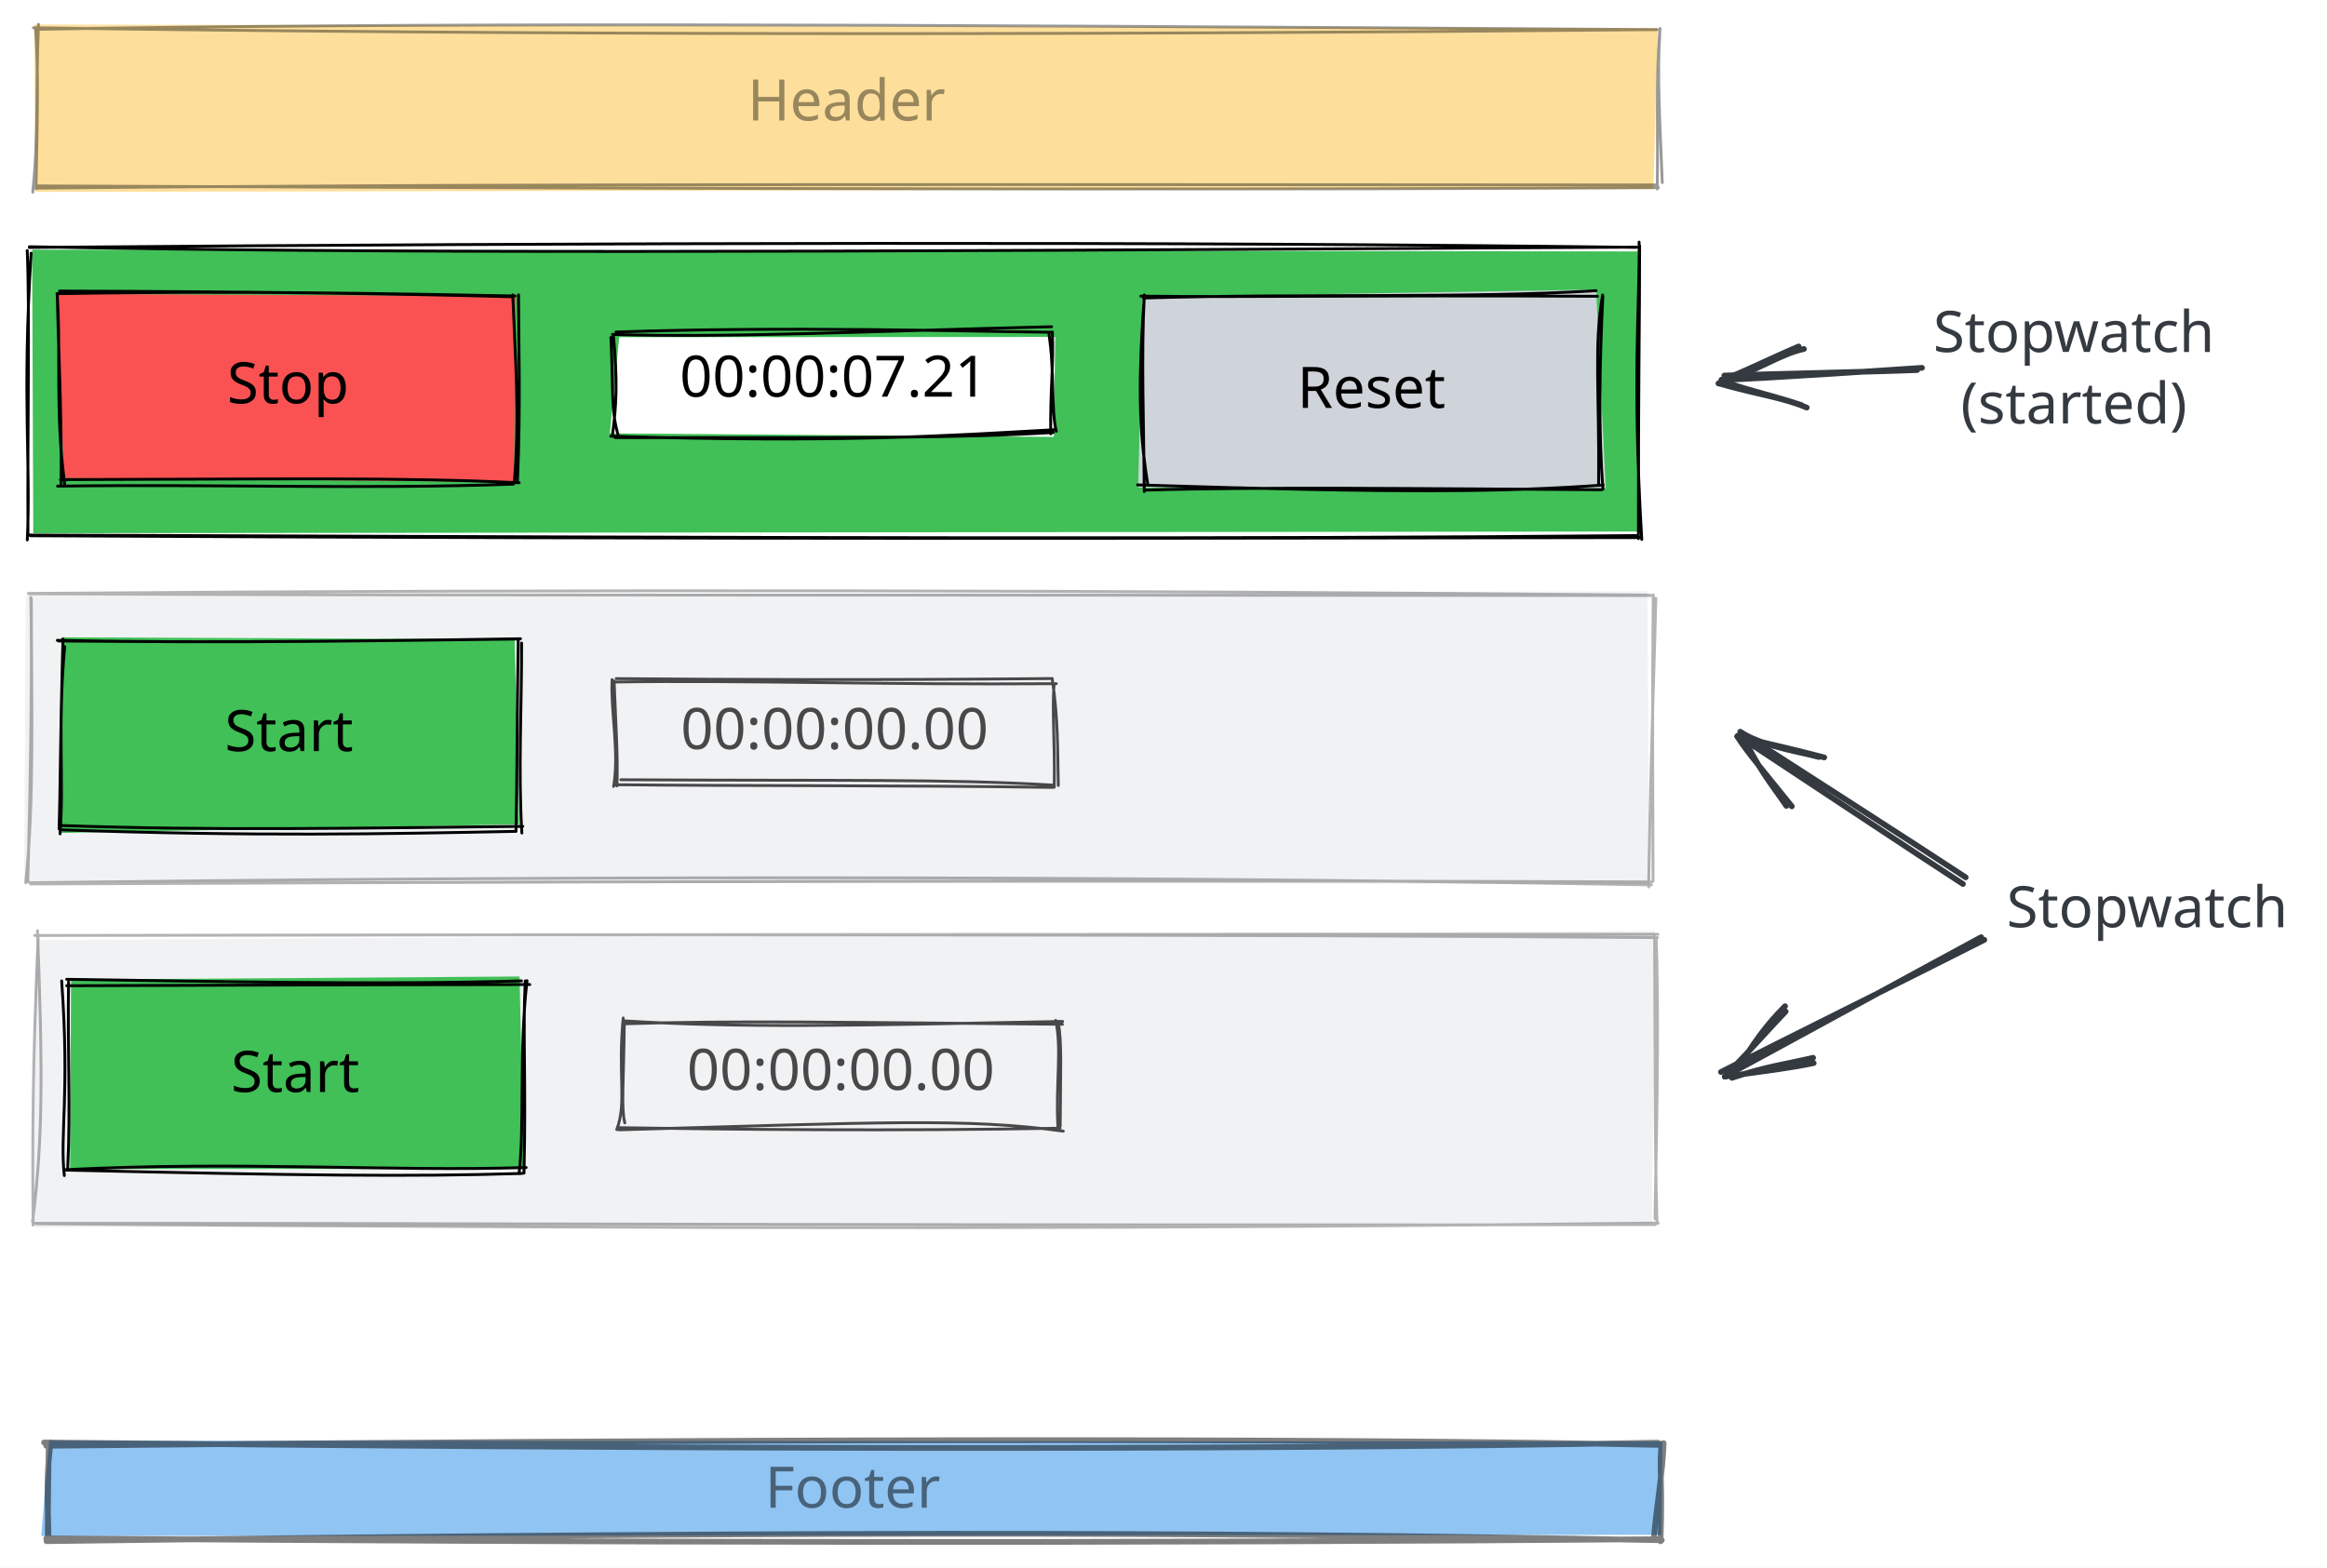
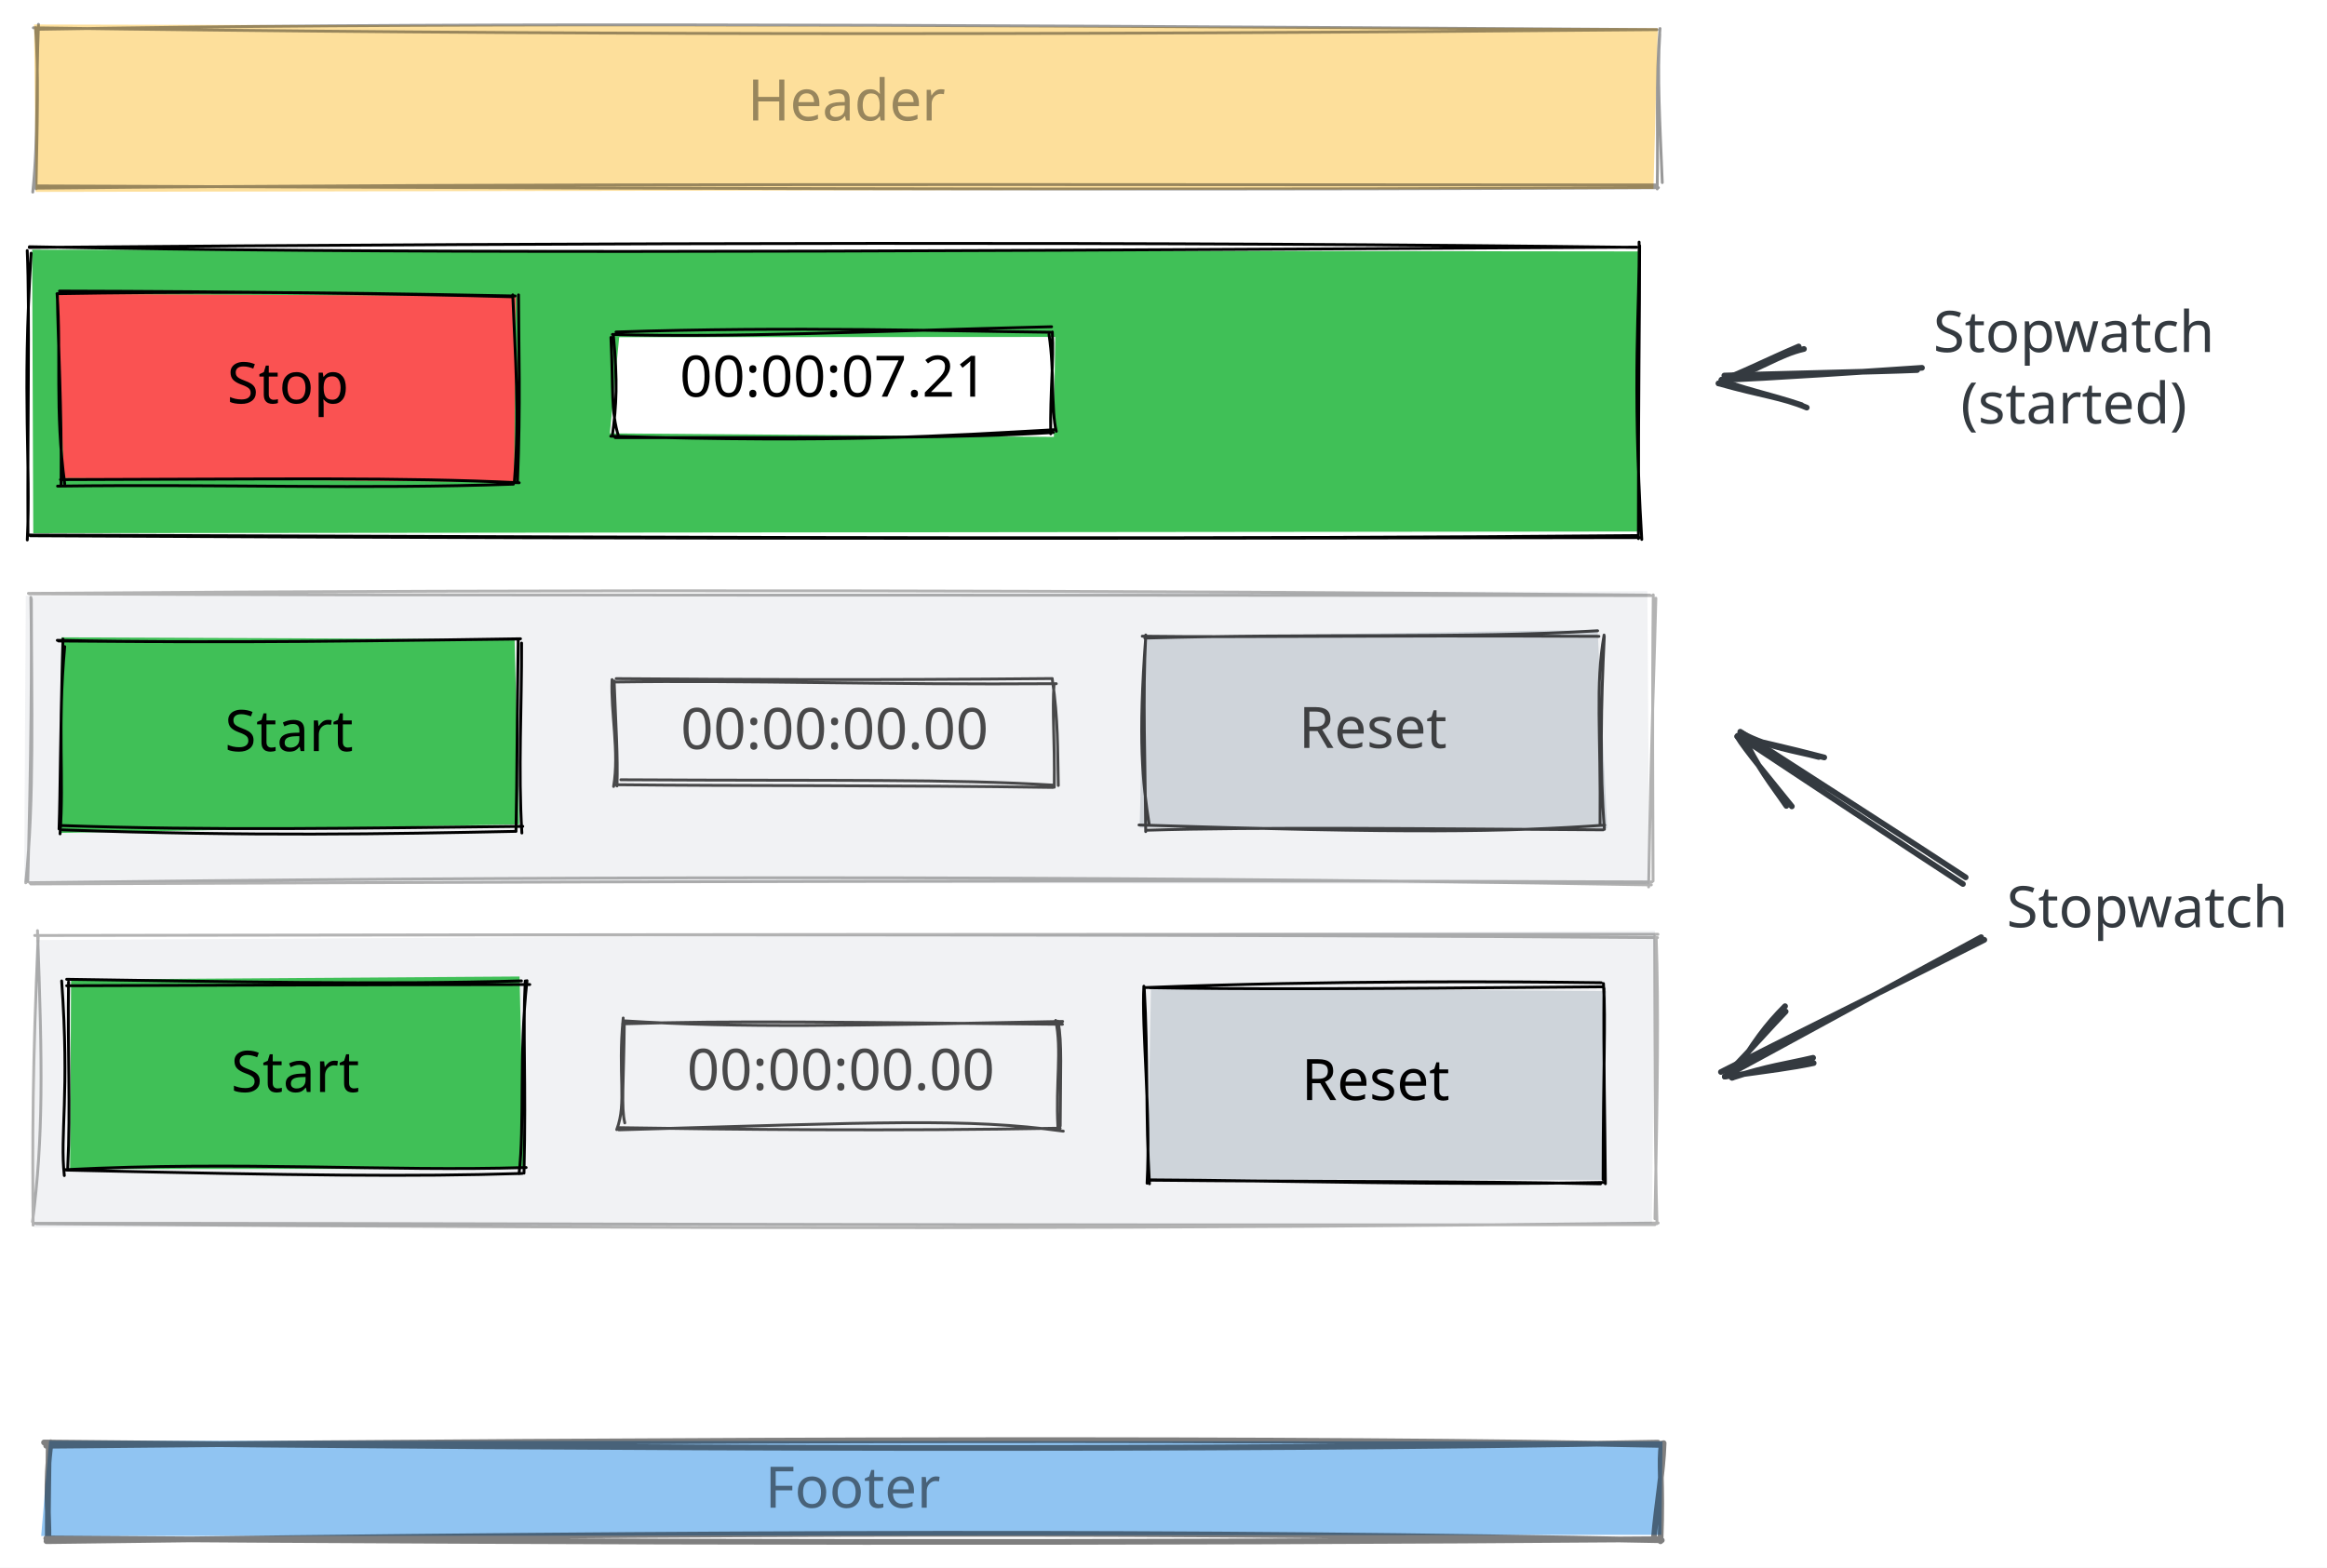
<svg xmlns="http://www.w3.org/2000/svg" version="1.1" viewBox="0 0 813.421 548.152" width="813.421" height="548.152">
  
-   eyJ2ZXJzaW9uIjoiMSIsImVuY29kaW5nIjoiYnN0cmluZyIsImNvbXByZXNzZWQiOnRydWUsImVuY29kZWQiOiJ4nN1cXGlv4kpcdTAwMTb93r9cIsr7MiN1/GpfWlx1MDAxYY2aJGTfyNbJzFPkYFx1MDAwM1x1MDAwZXiJMYGk1f99yobGXHUwMDA2bDBr/Fx1MDAwNrXSicu4blWde89dqvzzy9bWdvDumdvftrbNXlVvWYavd7e/htffTL9tuY5qQtHfbbfjV6M7XHUwMDFiQeC1v/35p637TTPwWnrV1N6sdkdvtYOOYbla1bX/tFx1MDAwMtNu/zv8ea7b5r881zZcdTAwMDJfizvZMVxyK3D9fl9my7RNJ2irp/9H/b219TP6mZDON6uB7tRbZvSFqClcdTAwMTZcdTAwMTBcdTAwMDM2fvXcdVwiYVx1MDAwNZeCQobI8Fx1MDAwNqu9p7pcdTAwMGJMQ7XWlMhm3Fx1MDAxMl7aftZZ5UflsV67aV5eet27mzbp8bjXmtVqXVx1MDAwN++tSKq2q1x1MDAwNlx1MDAxM7e1XHUwMDAz322a95ZcdTAwMTE0VCtcdTAwMWO7nvUt3+3UXHUwMDFijtluj3zH9fSqXHUwMDE1vIfXXHUwMDAwXHUwMDE4Xu1Pwbet+EovXFwgTjTIXHUwMDAwpFxm0WFD+FUkuUZcYsUwcb0vzK7bUpOvhPlcdTAwMDNEn1icZ73arCuZXHUwMDFjI76HgCqgiUnoXHUwMDBlhqg61LBcdTAwMWProGFa9UbQXHUwMDE3XFzjUPBE32Y07Vx1MDAxMCHOXHRCXHUwMDE4XHJbwlx1MDAxZb0jI0LAX+NcdTAwMTPX0H1vMEHb7fCPhLShoPvj8ElCKLG0R+2Kt1v9OD65uyq/PVxcXe7Dy4Pj4bNG8Kb7vtvdXHUwMDFltvxcdTAwMWH8XHUwMDE2i9bxXGa9XHUwMDBmXCLIXHUwMDE4kFhIQlxijnHYspymanQ6rVZ8za02Y9xFV399XVx1MDAwMO9cdTAwMDTBLLxLKlx1MDAwNKGU5Me79Yw9eWjZvbNTUzr6xav3+qNcXHC8XHUwMDBiolx0gvko2DHEXHUwMDFhxlQmry9cdTAwMDL2mk5cdTAwMTFFk2BXXHUwMDFhNolxxibAzVx1MDAwNVx1MDAxM1BBgWxcbty/MVx1MDAxM5i9YFx1MDAxNM39XHUwMDE1LstcdTAwMWW+t3uPpzY82rtznuzD48bOXFzYZlx1MDAxNCBcdTAwMDRWhe1cdTAwMTE585lxqERgXHUwMDFjcSRy4zp91Om4bujVRsc3i4BsmYZsrPC+PLJcdTAwMDNfd9qe7is0paCbpqBcdTAwMWLhSdNNoFQmX6xcdTAwMDHdq1x1MDAwNGC8zq5cdTAwMTNcXFtcdTAwMWbhVCdcdTAwMWVcdTAwMTBeLeu21XpcdTAwMWZZqlximUrS68BNXG6qt03VY4RDPnLv95ZVXHUwMDBmkbtdVWMw/Vx1MDAxMVBcdTAwMDeWcnWGN9iWYSSNeVVcdKCrZ/pHeYyw61t1y9FbN0n5XHUwMDE251x1MDAwZlx1MDAwNnCmolx1MDAwMYilXHUwMDA0PGHrZimac7rb2zlHonVcdTAwMDQrlbudd3BT8d+LTSCMYY1iOukwhVx1MDAxY1wi0ajPslx1MDAwMIVUTYNcdTAwMTh6XlxuXHUwMDExXHUwMDEzSlx1MDAwNjlSolx0sjFcbumvZKeHz/ZcdTAwMGXE61X3wSg1a1f2+Y/dSrp/XHUwMDE0aUpMIV/TXHUwMDFmO4uZ0jssXHUwMDFlMyXN3bjDXHUwMDA1XHUwMDAw44DP4XBNn+WCXHUwMDEyXHUwMDEzY1wiQ2Mw08jSXHUwMDFhs1x1MDAxMmriXHUwMDAwXHUwMDAxpWFcdCf8/5CaKmbbXGY2yk0z7Ps4N/VcdTAwMDVcXJycYMJcdTAwMWWO6Vx1MDAxYeFcdTAwMTAgKVh+XTt9cXvk2bVvKzdcdTAwMGZnJy+Hxi1cdKrF5ibCpVx1MDAwNqhcdTAwMTj19lwiTUNcXFx1MDAwM4pcdTAwMWGWZqda9EnTM6zB8XTBUOEw1eSoazrQO65cdTAwMDJOXHUwMDA0MF2D2i3GKu9nvXvy9HFcdTAwMWJ4p27JZ72G88H2XHUwMDBiyCoyk1Qg41x1MDAxOFxuzFn+cCd90Fx1MDAwNWdcdTAwMTXFq1x1MDAxOVjHSKNcdTAwMDBLwJbLXFxN51x1MDAxNYInYZ7CK1RcdTAwMDJcdTAwMTXwsHV4Y8XhXHUwMDE1XHUwMDAwvoX/uIbgRtllhoVcdTAwMWVnl6SYi3NcZpaZXHQ0KFx1MDAxMEKcQs5yq96D17s+O9vbvz+5KZUhaHQuXHUwMDFi/ulnklxmzpMwpkByNuHOXHUwMDExKDTGKVx1MDAxN8umjLNCIMqYxjnHI0wykjJcdTAwMTZjXuYwKFJeJsFEbFRcdTAwMGJcdTAwMDVU8TCaQ1x1MDAwYlx1MDAxN1x1MDAwNyWl2VE5J5IjXHRIfj6Qp0J3XHUwMDBlzys+KV92XHUwMDFhdsO8uT0qelx1MDAxOUNQXHJcbkpcdFx1MDAxM2N0oJZdk6vI7WZcdTAwMTUy8uZ2w1x1MDAxY7+gPDGUjVx1MDAwNObfd2tvXHUwMDE1u9HYYcZHvWODk6eHXHUwMDEzPur6rDYwT++weC6UslwiWTrDlPdcdTAwMDBcdTAwMDCcw4WaPstcdTAwMDV1oZRVyFJcdTAwMWGqXCLzXHUwMDE1KM1qYnMsXHUwMDAwXHUwMDEwfFx1MDAxZFx1MDAxNb/i+FDXge5vNjafYeUn88ahgEv4TSiborCQiOE58sZu6ezVvEL8xLY7lXKt93Z6hbufq248T3BOwHhgXHUwMDEyaVx1MDAxYpHKJ1x1MDAwNWtWtoVcdTAwMDJ0SsLoRW662v4ku9dcdTAwMTcn/t3BWcOqXHUwMDE4h0dcdTAwMDI/XjTWSVrpXHUwMDFkXHUwMDE2j7RcdTAwMTCVmVrEOMCcUJA/xTV9mlx1MDAwYqpGKu7PUCNKNTVcdTAwMDVLRlx1MDAxZqtcYvslQUJSXG4/IZtcZudA4HKMNVxip4E2OqFr561cdTAwMTm2PyPqj8RcXJy9XHUwMDEwy3RcdTAwMTZcdTAwMDXDXGIgXHUwMDAy8juLL1xi6aVcdTAwMGZ0UcJ7XHUwMDFl8Wvw5qF6d/iZ8Vx1MDAxNZlcdTAwMWT0M40ySFx1MDAxMZ7YYKCMnrZ0xF/Tn1x1MDAwMaBpXHUwMDExP9eg0qVcdTAwMTFdXHUwMDFmKp7Sd4RcdTAwMDVcbnuP+oDjeohcdTAwMDBRXHUwMDA2XHUwMDEx081cdTAwMTVDZ/GMrt+wg5vHozNwdm/vXHUwMDA213Xv6Px6vr1iQkpcdTAwMThbnDXxXGZcdTAwMDTZXHRmgZQjMceuyPQxp8O96rvt9k5DXHUwMDBmqo3PXHUwMDA3vYCZoFx1MDAwZlx1MDAxZCZcZlx1MDAxOVlrkplSPlx0+pRcdTAwMDCJSVx1MDAwNKhSks0mmedcdTAwMDbicnRzaOpGkjY2wDQz7PQ401xmJFxcnGQozCRcdTAwMTmIII9yrrm1zrHfzq6b8OlcdTAwMTXJ7qNOwFx1MDAxYjx/WSizjFakb3S2vlx1MDAwMVxyXHUwMDExOFx1MDAxZVx0RV4hVPrGyFiIslx1MDAwMNEgJJ5NlkY0ZFLVcMpcdTAwMTY2jEhIR4UhlPtcdTAwMDDpXHUwMDBme087Puo1rEP2WD/AT/Z8hFwiXHUwMDE1u8fjWVfgwjNL85BhKIFAIH/8nz7qT6eUXHUwMDFjXHUwMDEwp5lcdTAwMTBXftQqID6DUVJgnlx1MDAxMr+E+2FcYkBcdTAwMWImlHmBuFx1MDAxY6GUXTfYMKHMsMnjhDKQcFx1MDAxOUKZknNTIERzKd1cdTAwMDV9qlx1MDAxZdbaxo9cdTAwMWGqli/v7fNeUL0reK2SaUxcYpJSrKSYa1x1MDAxM6nvYlx1MDAxNCtcdTAwMTHmkmHM1lCtTOeYQVx044BdXFw0bat3vUtOLvb3kEfeRXrObYFcdTAwMTMuiDC+mVoo49lHXHUwMDAxXHUwMDEwJ1xcxYNzZJrtl3N71zs9ObksXHUwMDE5rcNcdTAwMDezXrpuOkWvhXJccjOCxirx7337r0Gl+ktcdTAwMDfsy1x1MDAxNkNcdTAwMDWRaimI2HAxdK+iXHUwMDA3zydW4+Xq6vD2qU1eXHUwMDFiZeynYzxfXnlNj53l9aV3OI9CXG5cdTAwMWPmUNft9dEp6WouXHUwMDAwRILB/CHN9GkubJFcdTAwMTVlaiOnXHUwMDFhW4E2rqTKXG5cdTAwMDQlXHUwMDEy0Fxy74CeXHUwMDFihsv5fJuvss7gj1VXWVx0ySY/jCiClEKUW+FKp7fOU6Nj7IPXne835dot2OdcdTAwMWaFr1x1MDAwZkGNclx0U440Uya0de9cdTAwMGJdrMxcblx1MDAxMVx1MDAwM1x1MDAxMFO+jlx1MDAxNN404rqqXHUwMDFlo+fjXHUwMDAz123WXHL34+rgwymL/eX5cOWPncWH6Vx1MDAxZFx1MDAxNo9cdTAwMGaxyNw8ijBcdTAwMDVcXMEmf1x1MDAxOWn6LFx1MDAxN1U7WaZ2cqJcdLFmMsxXv1UsiNRSbfig6oa58LPqtzNIZeH6bWbmXHUwMDEx0yydI1x1MDAwMks218nw0sXLjtftPru8aetcdTAwMGZe2WLP2MjQuY1k1Wc7oJJRjVxuXGJStvlRXHUwMDE4XHUwMDFlXHUwMDBiktNf8oFcdNbJoodWXHUwMDAxStG3XHT6Q0RcdTAwMTlcdTAwMDSRXFyHomc8ptKfLH3fPb58XHUwMDEy349L4vj1hdJO7fHHyjIplFx1MDAwMry5slt4XFy8O5o7T9pcYjHyhaFcdGiZtWCKhVx1MDAxODlcIj9qXHUwMDFlRlx1MDAwNpJ2dr0vzFRL0J/UNPrNfvmJXHUwMDAyIMGEz/O2n+nLXFxMW0CBhqFgTGCMXHUwMDA1huPmQGhcdTAwMTCzcMNcdTAwMDRcck9LrscmcFx1MDAxMaagsFxmjyNcdTAwMTIueIqFoFCDXGJcdEXDXGZLXHUwMDA1+HF7oVxcaE7CnV7z24tIyEXrXHUwMDEzgomF6lx1MDAxM+0wqitZjmE5ddVcdTAwMTibjN9vrzrKQS6RrlY7oZQ7QGNSzZ6A4YY/nHxcdTAwMWJSOFx1MDAxN7pcdTAwMTdFXCJcdTAwMWFcbr1cdTAwMTiGw2lcdTAwMTREXHUwMDBlblx1MDAxOJqubdMxYplGh6G3g13Xtq1ATcClaznB+Fx1MDAxZNGIvod61jD1XHS9VU9Oto0rpFx1MDAxNz5x1DrHv23FkI3+XHUwMDE4/v7X19S7dzLxXHUwMDE0tY5DKX7cl+T/c5tcdTAwMTKEsjNbXHUwMDEySan0XHUwMDBi589sTWeigppcdTAwMTKuqbvSTmBSXHUwMDFj7mdmXHUwMDE4clxmQpu6XHUwMDE2M1wilSXjRP7+8JStMkRJyFx1MDAxMICIh5FcdTAwMTVAXHUwMDEzL8tQXHJSXHUwMDAyJlx1MDAxN8h5LWNHqFLbhfz8VdtcdTAwMTGgKUtPlGpcdTAwMDDIOFfkJ1x1MDAxMjf1zYjQiFx1MDAwMJHnON1+ZMkyvWg4XCJcdTAwMGKXPDxyoiDFpER0Ulx1MDAxNoQ1RFx1MDAwNydcdTAwMGYnpPlb2axM8IafXHTYzmmzMpNcdTAwMGZcdL5cdTAwMWM/8IQoZ4Th/KnBk4+Hg9dacNdFXHUwMDFkx6SWX6vA8n3BLVx1MDAxNlx1MDAxNlx1MDAxYUu3WMpcdTAwMTPShGDT34+wXFwgXHUwMDE0y1x1MDAxY7s5sXzDrXxcdTAwMWMgRMiGy2JLXHUwMDA0LFNcdTAwMDOhdVx1MDAwNVjrfVx1MDAxOaOgXGbMU6peUYD1X+dcdTAwMWaRhTKNf6bGWonU1Xz5mKWjraRki3lLOHsjiiRMXG7M5zi1Mn31XHUwMDBianqoirt+byVO7lTvv7FCaophXHUwMDE5ksph58mT2qs0QUxoov++1Yh4ROyBxJlcdTAwMTmNUsB5KCdnXHUwMDEykbRcdTAwMTdaYFx1MDAwMFx1MDAwNaaLpGqKXHUwMDFjek2ns1x1MDAxMTdcdTAwMDVCXCKVjVx1MDAwNpxcdMpJXHUwMDFjQlx1MDAwZt1cdTAwMTTlpfRPLEz3mP6+XHUwMDExVyaSws8khrLcly+DXHUwMDFltnXPu1x1MDAwZdSCXHUwMDBm10dhyjJcdTAwMDaWNFx1MDAxZeb2m2V2S9kvJfoymOrQXHUwMDAymOFgf/768ut/cMVj1yJ9
+   eyJ2ZXJzaW9uIjoiMSIsImVuY29kaW5nIjoiYnN0cmluZyIsImNvbXByZXNzZWQiOnRydWUsImVuY29kZWQiOiJ4nNVcXGlP40pcdTAwMTb93r9cdTAwMDIxX2akxq/2paXRqFx1MDAwM4R9XHUwMDBiW8PMXHUwMDEzMrFDXGbxguNA4Kn/+5SddOwktuM4S/tFLVx1MDAxYVxcjuu66tx77lJVf33Z2NhcZj48c/PbxqbZb+pcdTAwMWTL8PX3za/h9TfT71quo5pQ9HfX7fnN6M52XHUwMDEweN1vf/xh6/6LXHUwMDE5eFx1MDAxZL1pam9Wt6d3ukHPsFxcrenaf1iBaXf/XHUwMDEz/jzVbfPfnmtcdTAwMWKBr8WdbJmGXHUwMDE1uP6gL7Nj2qZcdTAwMTN01dP/q/7e2Pgr+pmQzjebge48dczoXHUwMDBiUVMsIFx1MDAwNmzy6qnrRMJcbi5cdTAwMDWFXGaR0VxyVndHdVx1MDAxN5iGam0pkc24Jby0+aizxo/G/VPr6uX83Hu/ueqSPo97bVmdzmXw0Ymk6rrqZeK2buC7L+atZVx1MDAwNG3VXG4nrmd9y3d7T23H7HbHvuN6etNcbj7Ca1x1MDAwMIyuXHUwMDBlhuDbRnylXHUwMDFmTlx1MDAxMCdcdTAwMWFkXHUwMDAwUoboqCH8KpJcXCOEYpi4Plx1MDAxMGbb7ajBV8L8XHUwMDAzRJ9YnEe9+fKkZHKM+Fx1MDAxZVx1MDAwMpqAJlx1MDAwNuF9+IqqQ1xyy4lcdTAwMGXapvXUXHUwMDBlXHUwMDA2gmtcdTAwMWNcbp7o24yGXHUwMDFkXCLEOUFcYqNRS9ijd2BEXGL4c3Lg2rrvXHJcdTAwMDdos1x1MDAxYv6RkDZcdTAwMTR0d1x1MDAxMj5JXGIlpvag2/C2m5+HRzdcdTAwMTf1t7uL8114vnc4etZcdTAwMTjedN933zdHLT+Hv8Wi9TxDXHUwMDFmgFxiMlx1MDAwNiRcdTAwMTaSXHUwMDEwgmNcdTAwMWN2LOdFNTq9Tie+5jZfYtxFV39+LYF3gmBcdTAwMTbeJVx1MDAxNYJQSorj3XrEnty37P7JsSlcdTAwMWT97NV7/VGvON5cdTAwMDXRXHUwMDA0wXxcdTAwMWPsXHUwMDE4YlxyYyqT18uAvaVTRNE02JWGTWOcsSlwc8FcdTAwMDRUUCDrXHUwMDAy9y/MXHUwMDA0Zj9cdTAwMThH82CG67KPb+3+/bFcclx1MDAwZnZunFx1MDAwN3v/sL01XHUwMDE3tlx1MDAxOVx1MDAwNVxigWVhe0zOYmZcdTAwMWMqXHUwMDExXHUwMDE4R1x1MDAxY4nCuE5/63RcXLf1Zrvnm1VAtkxDNlZ4X1x1MDAxY9mBrztdT/dcdTAwMTWaUtBNU9CN8LTpJlAqky9WgO5lXHUwMDAyMJ5n11x0Lq3PcKhcdTAwMTNcdTAwMGZcYq/WddvqfIxNVYRMJell4CZcdTAwMDXVu6bqMcIhXHUwMDFmu/d7x3pcbpG72VTvYPpjoFx1MDAwZSzl6oxusC3DSFx1MDAxYfOmXHUwMDEyQFfP9Fx1MDAwZopcdTAwMThh17eeLEfvXFwl5SvPXHUwMDFmjMlM/lAug0SCo8J65lx1MDAxY2/3t06R6Fx1MDAxY8BG42brXHUwMDAzXFw1/I9q81x1MDAwN2NEXHUwMDAzWIJJd4lgpPRcZoGF/aWmaVx1MDAxMEMvSiFiSskgR8q1XHUwMDEyZG1cdTAwMTQymMpeXHUwMDFmn+zsideL9zuj9tK6sE9/bDfS/aNIU2Jcbvma/thZzJTeYXFmXHUwMDEyWPmXWMaTtVwiZqJcdOM4yUycXHUwMDAzyVxiT8zsLI3JXHUwMDFm5ooyk7JcdTAwMTnpOkOp8rpcdTAwMTbXmaWQXHUwMDEzXHUwMDA3XGIoXHUwMDFkS7jhqyenXHUwMDEyXHUwMDE4XFyMnFx1MDAxYWbXXGbWyk4zTPwkO1xyXHUwMDA0LE9PMGFcdTAwMTEntI1wXGKQXHUwMDE0rHh4c/zs9smja183ru5Ojp73jWtcdTAwMTI0q01PhCtVo2Lc34v8QMQ1oMhhPKYuXHUwMDEz4kSfND3DXHUwMDFhnExcdTAwMTiMXHUwMDE0XHUwMDBlU02OO6dDveMq5FRcdTAwMTaArkDtyvHKx0n/ljx8Xlx1MDAwN96xW/NZv+18st1cbkY8kmRcdTAwMDFcdTAwMWQyjpVZ4ax4wJP+0lx1MDAxNadcdTAwMTVcdTAwMTVIZGBd+WJ0knCWzitcdTAwMDRPwzyFV6hcdTAwMDQq5GGr8MeqXHUwMDEz9Fx1MDAwMPAt/Mc1XHUwMDA018ouMyz0JLskxSzPMVhmptCgQFxicVxuOSusende//LkZGf39uiqVoeg3Ttv+8e/k2RwkZQxXHUwMDA1krOpnDGBQmOccrGqIIgypnHO8Vx1MDAxOJOMJY1cdTAwMDVcdTAwMWRPZY/CXCJcdTAwMDRcdTAwMTX/XHUwMDEwsVYtXHUwMDE0XHUwMDEwYonm0MLyoKRcdTAwMTRngpJcdTAwMTPJkVx1MDAwNKQ4XHUwMDFmyGOhO/unXHKf1M97bbttXl1cdTAwMWZUvZAhqFx1MDAwNlx1MDAwNaWEXHQ+XHUwMDE5mlx1MDAxM00uI7ubVcoomt1ccrP8gvLEq6wlNP++3Xpr2O32XHUwMDE2Mz6fejY4erg74uOuz3JD8/RcdTAwMGWr50IpK5KlM0x5XHUwMDBmXHUwMDAwwDlcXKj8Ua6oXHUwMDBipaxCltJQppElKM1yYnMsXHUwMDAwXHUwMDEwfFx1MDAxNTW/6vhQl4Hurzc2n2HlpzPHoYBcdTAwMGL4TSiborCQiOE5XHUwMDEyYW7t5NW8QPzItnuNeqv/dnyB33+vuvFcIsE5XHUwMDAxqZkwXCKVT1xuVqxspVx1MDAwMnRKwuhFrrve/iDfL8+O/Ju9k7bVMPZcdTAwMGZcdTAwMDS+P2uvkrTSO6xcdTAwMWVpIZpZgFGBP8CcUFA8xZU/zFx1MDAxNVUjXHUwMDE192eoXHUwMDExpVx1MDAxYV9xOrlY2C9cdFx1MDAxMpJSuM5s8lx1MDAxMIFwXHUwMDBlXHUwMDA0LsZYw3BcdTAwMWFo41x1MDAwM7py3pph+zOi/kjM8uyFWKazKFx1MDAxOEZcdTAwMDBcdTAwMTFQ3Fl8RkivfaKzXHUwMDFh3vGI34JXd82b/d9cdTAwMTlfkdlBP9Mog1x1MDAxNOGpJVx1MDAwNsroaVx1MDAwYkf8Lf1cdTAwMTFcdTAwMDCaXHUwMDE28XNccipdXHUwMDFh0/WR4il9R1igsPeoXHUwMDBmOKmHXGJcdTAwMTBlXHUwMDEwMV1fOXRcdTAwMTbP6PpcdTAwMTXbu7o/OFx1MDAwMSe39nZw+eRcdTAwMWScXs63WkxIXHRji7NcIp6BIDvBLJByJOZYXHUwMDE3mf7O6XBv+m63u9XWg2b794NewEzQh1x1MDAwZVx1MDAxM4aMrDTJTCmfXHUwMDA2fUqAxCRcdTAwMDJUKcl6k8xzXHUwMDAzcTG62Td1I0lcdTAwMWJrYJpcdTAwMTl2epJphlx1MDAxMpYnXHUwMDE5XG4zSVx1MDAwNlwiyKOca2Gtc+y3k8tcdTAwMTf48Irk+71OwFx1MDAxYjx9LpVZRkvSNzpb34CGXGKcjIRcIq9cdTAwMTAqfWNkXCJEKUE0XGKJR5OlXHUwMDExXHKZVjWcsohcciNcdTAwMTLSUWVcYuU2QPrdzsOWj/pta5/dP+3hXHUwMDA3ez5CkYrd4/dZVeDCM0vzkGEogUCgePyf/ta/nVJcbkCcZkJcXPlRy4D4XGZGSYF5SvxcdTAwMTKuhyFcdTAwMDCtmVDmXHUwMDA14mKEUnfdYM2EMsMmT1x1MDAxMspQwkVcYiUn56ZAiOZSujP60NxvdY1cdTAwMWYt1Kyf39qn/aB5U/FaJdOYXHUwMDEwJKVYSTHXplLf1ShWXCLMJcOYraBamc4xw1x1MDAxMsZcdTAwMWU7O3uxrf7lNjk6291BXHUwMDFl+Vx1MDAxMOk5t1x1MDAxMntcXFx1MDAxMGF8PbVQxrM3XHUwMDAzIE64ilx1MDAwN+fINNvPp/a2d3x0dF4zOvt35lPt8sWpei2Ua5hcdTAwMTE0UYn/XHUwMDE42H9ccirVXzhgX7RcdTAwMTgqiFRTQcSai6E7XHI9eDyy2s9cdTAwMTdcdTAwMTf711x1MDAwZl3y2q5jP1x1MDAxZOPF8soreuwsry+9w3lcdTAwMTRS4DCHumqvj+akq7lcdTAwMDBcdTAwMTBcdFx1MDAwNouHNPnDXFzZXCIrytRGTjW2XHUwMDA0bVxcSpVcdTAwMTVcYkokoGtdXHUwMDAxXVx1MDAwMoaL+Xzrr7LO4I9lV1lcdMkmP4wogpTC4jt0asfXzkO7Z+yC163vV/XWNdjln5WvXHUwMDBmQY1yXHRTNjVTJrRVr1x1MDAwYi1XZoWIXHUwMDAxiClfRVxuL4+4LpqH6PFwz3Vfnlxm9/Ni79Opi93F+XDpj53Fh+lcdTAwMWRWj1x1MDAwZrHIXFw8ijBcdTAwMDVcXMGmeFx1MDAxOSl/lKuqnSxTOznRhFgxXHUwMDE5XHUwMDE2q98qXHUwMDE2RGqq1rxVdc1cXPi76rczSKV0/TYz84hpls5cdTAwMTGBJZtrb3jt7HnLe39/dPmLrd95dYs9YiND59aSVZ/tgEpGNSogSFnmR2G4LUjmXHUwMDFm84FcdNZJ2W2rXHUwMDAwpejbXHUwMDE0/SGiXGaCSM5D1TNcdTAwMWW59Cdr37dcdTAwMGbPXHUwMDFmxPfDmjh8faa017r/sbRMXG6lXHUwMDAwr6/sXHUwMDE2blx1MDAxOH9cdTAwMWbPnSdthFx1MDAxOPvCyFx1MDAwNHTMVpBjIcY2yY+bh7FcdTAwMTdJ270+XHUwMDEwJtdcdTAwMTJcZlx1MDAwNjWNfrOPP1FcdTAwMDAkmPB5zvvJn+Zq2lx1MDAwMlxuNFxmXHUwMDA1Y1x1MDAwMmMsMJw0XHUwMDA3QoOYhVx1MDAwYiZouFtyNTaBizBcdTAwMDWFZbhcdTAwMWSR8OSBXHUwMDAx8cJcdTAwMGWoQYSEomGGpVx1MDAwMvykvVAuNCfhSq/57UUkZNn6hGCiVH2iXHUwMDFiRnU1yzEs50k1xibj1/lVXHUwMDA3XHUwMDA1yCXS1WYvlHJcdTAwMGJoTKrRXHUwMDEzMFxc8IeT5yGFY6F7USSiodCLYThcdTAwMWNGQeTwhpHp2jRcdTAwMWQjlmn8NfRusO3atlx1MDAxNahcdTAwMDE4dy0nmLwjeqPvoZ61TX1Kb9WTk22TXG7phU9cdTAwMWO3zvFvXHUwMDFiMWSjP0a///k19e6tTDxFrZNQilx1MDAxZvcl+f/cplx1MDAwNKHszJZEUir9wsUzW/lMVFFTwjV1V9pcdTAwMGVMisP1zFxmQ45BaFNXYkaksmScyF9cdTAwMWaeslSGKFx0XHUwMDE5XHUwMDAyXHUwMDEw8TCyXHUwMDAyaOq4XGbVICVgskTOa1x1MDAxMTtCldqW8vOXbUeApiw9UapcdTAwMDEg41xckZ9I3DQwI0IjXHUwMDAyRJ5jvv3IkiW/aDgmXHUwMDBilzzccqIgxaREdFpcdTAwMTaENUSHO1x1MDAwZqek+VvZrEzwhp8p2M5pszKTXHUwMDBmXHS+nNzwhChnhOHiqcGjz7u911Zw8456jkktv9WA9duKWywsNJZusZQnpFx0wfLPR1gsXHUwMDEwimWO3ZxYvtFSPlx1MDAwZVx1MDAxMFwiZM1lsVx1MDAwNVx1MDAwMpbcQGhVXHUwMDAx1mqPY1x1MDAxNJSBeUrVS1xusP7n/DOyUKbxr9RYK5G6mi9cdTAwMWazcLSVlKyct4SzXHUwMDE3okjCwpNw5ti1kj/7XHUwMDE1NT1UxV2/llx1MDAxMidXqlx1MDAwZk6skJpiWIakcth5cqf2Mk1cdTAwMTBcdTAwMTOaXHUwMDE4nLhcdTAwMWFcdTAwMTGPiD2QODOjUVxuOFx1MDAwZuXkTFwiknagXHUwMDA1XHUwMDA2UGBaJlVT5dArn87G3Fx1MDAxNFxiiVQ2XHUwMDFhcCYoJ3FcYj1yU5SXMtixkO8x/X0jrkwkhZ9pXGbN6b7k1jd5zuJcdTAwMWWoaF1IJIpnc9+E3fQ+3G6999yRXHUwMDA3dv2cg+1SlmSdp6lRXHJcdTAwMDCkQszpbC5ccjclrGg5W9FcdTAwMDNcYjFV1mE1S0fzPILT21OvfaVcdTAwMDb70rm+wVcnwdbxoZ3uXHUwMDExzFPIXFz6Y2dcdTAwMTUy0zss7r4oJlxy/cd5dlx1MDAwMeYqY1YskdyJMJX+4FhKguY4ai1/mCu6sEe56pmayFXYXFyBo1x1MDAxM1x1MDAxMMRcZofnXHUwMDExrfPgm1x1MDAxMlx1MDAxMFxczINe/7GGM3gj71jDL0Pl3dQ97zJQ4zZyStTUWMbw5eOx2nyzzPda9kl8X4a6XHUwMDFiKolcdTAwMTlOzF8/v/z8P1xiXCJcdTAwMWT6In0=
  <defs>
    <style>
      @font-face {
        font-family: "Virgil";
        src: url("https://unpkg.com/@excalidraw/excalidraw@0.12.0/dist/excalidraw-assets/Virgil.woff2");
      }
      @font-face {
        font-family: "Cascadia";
        src: url("https://unpkg.com/@excalidraw/excalidraw@0.12.0/dist/excalidraw-assets/Cascadia.woff2");
      }
    </style>
  </defs>
  <rect x="0" y="0" width="813.421" height="548.152" fill="#ffffff" />
  <g stroke-linecap="round" transform="translate(10 86.63281) rotate(0 281.1973 50.35938)">
    <path d="M1.23 0.66 L562.67 1.28 L563.44 99.21 L1.63 99.8" stroke="none" stroke-width="0" fill="#40c057" />
    <path d="M0.28 -0.36 C125.27 1.98, 250.29 1.62, 562.04 -0.22 M0.24 -0.11 C200.77 -1.79, 400.67 -2.21, 562.03 -0.14 M562.96 -1.98 C563.25 20.15, 560.47 44.54, 563.89 101.98 M563.14 -0.76 C563.18 24.25, 562.66 49.61, 562.72 101.69 M563.04 101.33 C407.27 101.55, 252.84 102.01, 0.59 100.69 M562.41 100.62 C422.5 101.87, 281.61 101.5, -0.13 100.44 M-0.46 102.16 C0.84 75.16, -2.32 53.38, 0.88 1.89 M-0.23 99.76 C-0.43 62, 0.44 22.74, -0.48 0.97" stroke="#000000" stroke-width="1" fill="none" />
  </g>
  <g stroke-linecap="round" transform="translate(20.68359 102.5234) rotate(0 80 33)">
    <path d="M-0.76 0.24 L159.65 1.03 L159 66.04 L1.66 64.59" stroke="none" stroke-width="0" fill="#fa5252" />
    <path d="M0.11 -0.75 C61.45 -0.6, 122.21 0.18, 158.55 1.25 M-0.76 0.16 C41.74 -0.54, 81.71 -0.61, 159.37 0.97 M158.56 0.57 C159.39 22.08, 161.04 42.34, 159.11 66.08 M160.57 0.58 C160.6 18.53, 161.35 38.94, 160.2 65.84 M158.8 66.76 C106.37 68.61, 57.19 66.7, -0.56 67.45 M160.8 66.27 C119.23 64.29, 77.66 65.01, 0.45 65.17 M1.94 66.64 C-1.53 41.19, 0.74 20.89, -0.71 0.46 M0.68 66.81 C0.95 41.08, -0.42 16.58, -0.63 0.57" stroke="#000000" stroke-width="1" fill="none" />
  </g>
  <g transform="translate(25.68359 124.0234) rotate(0 75 11.5)">
    <text x="75" y="17" font-family="Virgil, Segoe UI Emoji" font-size="20px" fill="#000000" text-anchor="middle" style="white-space: pre;" direction="ltr">Stop</text>
  </g>
-   <g stroke-linecap="round" transform="translate(399.375 103.1094) rotate(0 80 34)">
+   <g stroke-linecap="round" transform="translate(399.8789 222.0195) rotate(0 80 34)">
    <path d="M0.07 0.77 L158.58 -1.85 L161.92 67.58 L-1.51 67.35" stroke="none" stroke-width="0" fill="#ced4da" />
    <path d="M0.31 1.09 C58.35 -0.6, 113.32 1.3, 158.58 -1.47 M-0.59 0.43 C37.57 0.89, 73.96 0.08, 159.03 0.48 M160.84 0.03 C157.72 17.58, 159.75 33.8, 159.43 66.55 M160.91 0.5 C159.77 23.94, 159.32 47.58, 160.96 67.94 M161.05 66.48 C126.63 68.92, 91.62 69.4, -1.73 66.43 M160.53 68.13 C99.69 67.76, 39.33 67.07, 0.88 68.27 M1.86 66.45 C-0.51 51.33, -2.08 36.65, 0.64 0.46 M0.61 68.75 C0.44 44.06, -0.49 21.64, 0.63 0" stroke="#000000" stroke-width="1" fill="none" />
  </g>
-   <g transform="translate(404.375 125.6094) rotate(0 75 11.5)">
+   <g transform="translate(404.8789 244.5195) rotate(0 75 11.5)">
    <text x="75" y="17" font-family="Virgil, Segoe UI Emoji" font-size="20px" fill="#000000" text-anchor="middle" style="white-space: pre;" direction="ltr">Reset</text>
  </g>
  <g stroke-linecap="round" transform="translate(214.8984 116.1992) rotate(0 76.57227 17.99219)">
    <path d="M1.55 1.7 L153.96 1.61 L153.48 36.56 L-1.72 35.32" stroke="none" stroke-width="0" fill="#ffffff" />
    <path d="M-0.81 0.74 C41.15 1.93, 86.7 -0.34, 152.7 -1.96 M0.43 -0.11 C60.88 -2.16, 121.22 -0.36, 152.28 -0.03 M151.79 0.77 C153.78 13.67, 152.47 27.42, 154.34 34.6 M152.95 -0.13 C153.5 10.17, 152.15 20.81, 152.39 35.49 M153.73 34.04 C115.73 36.16, 79.41 38.73, -1.4 36.32 M153.3 35.03 C119.79 37.02, 87.59 36.83, 0.14 36.8 M1.38 36.59 C-1.42 27.61, -0.43 20.53, -1.34 1.78 M-0.79 35.7 C0.55 25.65, 1.07 17.51, -0.52 0.71" stroke="#000000" stroke-width="1" fill="none" />
  </g>
  <g transform="translate(219.8984 121.6914) rotate(0 71.5 11.5)">
    <text x="71.5" y="17" font-family="Virgil, Segoe UI Emoji" font-size="20px" fill="#000000" text-anchor="middle" style="white-space: pre;" direction="ltr">00:00:07.21</text>
  </g>
  <g stroke-opacity="0.3" fill-opacity="0.3" stroke-linecap="round" transform="translate(10.34961 207.8633) rotate(0 283.3887 50.42578)">
    <path d="M-1.34 0.46 L565.49 -1.15 L566.17 101.33 L-1.89 100.56" stroke="none" stroke-width="0" fill="#ced4da" />
    <path d="M-0.42 -0.39 C189.5 -1.83, 379.25 -1.52, 566.33 0.21 M-0.11 -0.23 C150.58 0.42, 301.11 0.09, 566.81 0.37 M568.47 1.3 C568.01 23.12, 566.96 44.18, 565.95 102.25 M567.56 0.13 C567.17 36.02, 567.42 72.05, 567.49 100.19 M566.89 101.54 C363.79 97.96, 161.42 98.71, 0.06 100.79 M567.13 100.5 C439.37 100.03, 311.53 99.95, 0.37 101.21 M-1.35 100.82 C1.68 71.88, 0.64 38.86, 0.61 1.59 M-0.65 100.47 C0.47 61.23, 0.88 20.86, 0.43 0.99" stroke="#000000" stroke-width="1" fill="none" />
  </g>
  <g stroke-linecap="round" transform="translate(21.02539 224.1211) rotate(0 80 33)">
    <path d="M0.46 -1.28 L158.85 -0.61 L160.47 64.11 L-0.3 67.11" stroke="none" stroke-width="0" fill="#40c057" />
    <path d="M-0.99 -0.24 C57.28 0.98, 115.94 -0.27, 160.54 -0.69 M-0.57 0 C40.61 0.35, 80.59 0.52, 160.92 -0.78 M161.3 0.73 C161.38 22.73, 160.08 45.26, 161.4 67.14 M160.13 -0.18 C159.72 23.6, 159.76 47.78, 159.34 66.57 M161.72 64.81 C104.63 65.42, 52.87 66.39, -0.15 64.5 M159.13 66.56 C113.76 67.48, 67.44 68.36, 0.9 66.04 M-0.03 67.43 C1.4 48.19, -0.99 30.2, 1.59 1.97 M-0.38 65.72 C0.11 51.25, -0.04 36.67, 0.99 -0.67" stroke="#000000" stroke-width="1" fill="none" />
  </g>
  <g transform="translate(26.02539 245.6211) rotate(0 75 11.5)">
    <text x="75" y="17" font-family="Virgil, Segoe UI Emoji" font-size="20px" fill="#000000" text-anchor="middle" style="white-space: pre;" direction="ltr">Start</text>
  </g>
  <g stroke-opacity="0.7" fill-opacity="0.7" stroke-linecap="round" transform="translate(215.2402 238.3984) rotate(0 76.57227 17.99219)">
    <path d="M0.15 -1.12 C44.61 -0.8, 87.25 -0.54, 152.59 -1.15 M-0.99 0.07 C46.93 -0.63, 92.53 1.1, 153.99 0.65 M152.61 -0.83 C154.68 13.25, 154.41 23.3, 154.7 36.24 M153.21 0.71 C152.49 10.71, 153.51 19.3, 153.29 36.85 M153.28 36.14 C116.16 33.87, 79.23 34.68, 1.78 34.24 M152.81 36.92 C99.45 36.11, 43.71 36.45, -0.67 35.97 M-0.75 36.59 C1.29 24.58, -1.79 10.67, -1.29 -0.77 M0.43 36.41 C0.78 25.54, 0.02 15.79, -0.57 -0.3" stroke="#000000" stroke-width="1" fill="none" />
  </g>
  <g stroke-opacity="0.7" fill-opacity="0.7" transform="translate(220.2402 244.8906) rotate(0 71.5 11.5)">
    <text x="71.5" y="17" font-family="Virgil, Segoe UI Emoji" font-size="20px" fill="#000000" text-anchor="middle" style="white-space: pre;" direction="ltr">00:00:00.00</text>
  </g>
  <g stroke-opacity="0.4" fill-opacity="0.4" stroke-linecap="round" transform="translate(12.40137 10) rotate(0 283.5645 27.61914)">
    <path d="M-0.49 -1.43 L567.09 -0.16 L565.57 56.04 L0.09 57.09" stroke="none" stroke-width="0" fill="#fab005" />
    <path d="M-0.73 -0.28 C172.81 2.18, 347.01 2.44, 566.34 0.36 M0.3 0.25 C134.59 -2.02, 269.46 -1.67, 566.82 0.36 M567.78 1.94 C566.83 16.25, 567.82 32.52, 568.66 53.84 M567.87 -0.03 C566.33 17.88, 567.27 37.08, 566.89 56.05 M566.88 54.67 C370.36 54.62, 174.53 54.03, 0.58 55.78 M567.3 55.62 C436.55 56.33, 305.51 56.3, -0.38 55 M-0.95 57.17 C1.07 37.96, 0.12 20.63, 1.05 -1.51 M0.17 55.99 C0.57 34.39, 1.19 13.86, 0 -0.35" stroke="#000000" stroke-width="1" fill="none" />
  </g>
  <g stroke-opacity="0.4" fill-opacity="0.4" transform="translate(17.40137 25.11914) rotate(0 278.5 11.5)">
    <text x="278.5" y="17" font-family="Virgil, Segoe UI Emoji" font-size="20px" fill="#000000" text-anchor="middle" style="white-space: pre;" direction="ltr">Header</text>
  </g>
  <g stroke-opacity="0.5" fill-opacity="0.5" stroke-linecap="round" transform="translate(16.08105 505.1523) rotate(0 282 16.5)">
    <path d="M1.1 -1.42 L565.06 -1.15 L564.66 31.5 L-1.68 31.91" stroke="none" stroke-width="0" fill="#228be6" />
    <path d="M-0.69 -0.79 C203.8 1.33, 408.29 2.15, 563.44 -0.73 M0.06 0.35 C225.63 -1.95, 450.82 -2.44, 563.94 0.05 M565.45 -0.56 C565.11 10, 563.03 20.91, 562.07 32.43 M564.83 -0.43 C563.75 6.88, 565.14 12.28, 564.36 33.74 M564.8 33.39 C402.03 30.17, 239.36 30.48, 0.17 33.71 M564.25 33.02 C379.62 34.48, 194.43 34.19, 0.1 32.74 M0.85 33.38 C0.96 23.05, -0.39 14.32, 1.64 -0.88 M0.63 33.1 C0.61 21.13, 0.85 10.59, 0.96 -0.25" stroke="#000000" stroke-width="2" fill="none" />
  </g>
  <g stroke-opacity="0.5" fill-opacity="0.5" transform="translate(21.08105 510.1523) rotate(0 277 11.5)">
    <text x="277" y="17" font-family="Virgil, Segoe UI Emoji" font-size="20px" fill="#000000" text-anchor="middle" style="white-space: pre;" direction="ltr">Footer</text>
  </g>
  <g stroke-opacity="0.3" fill-opacity="0.3" stroke-linecap="round" transform="translate(12.52832 327.043) rotate(0 283.3887 50.42578)">
    <path d="M0.04 1.64 L565.98 -1.59 L564.91 100.72 L-0.64 102.14" stroke="none" stroke-width="0" fill="#ced4da" />
    <path d="M-0.4 0.04 C211.54 -0.31, 422.16 -0.34, 566.86 0.79 M-0.13 0.04 C196.2 -0.29, 392.86 -0.41, 567.01 -0.37 M566.41 1.01 C567.26 25.25, 566.87 54.08, 565.98 99.08 M565.88 0.41 C566.07 35.04, 565.87 72.05, 566.68 100.81 M566 101.13 C346.11 101.59, 127.09 100.56, -0.75 100.69 M567.1 100.58 C406.24 102.54, 245.28 102.85, 0.18 100.84 M-1.17 100.13 C2.65 70.56, 2.32 45.6, 0.58 -1.65 M-0.96 101.32 C-1.2 73.16, -1.16 43.35, 0.83 0.76" stroke="#000000" stroke-width="1" fill="none" />
  </g>
  <g stroke-linecap="round" transform="translate(23.2041 343.3008) rotate(0 80 33)">
    <path d="M1.64 -0.8 L158.41 -1.87 L159.87 65.36 L1.29 65.46" stroke="none" stroke-width="0" fill="#40c057" />
    <path d="M0.11 1.36 C48.38 1.21, 96.49 1, 161.98 0.94 M0.1 -0.89 C55.46 -0.11, 109.76 1.1, 159.07 -0.34 M161.01 -0.41 C158.18 24.84, 160.23 50.49, 158.23 67.09 M160.41 -0.32 C159.47 16.77, 160.74 34.48, 159.96 66.89 M160.71 64.92 C112.35 66.4, 61.01 62.58, -0.4 65.68 M159.33 66.99 C120.92 68.19, 82.59 67.73, -0.02 65.82 M-0.72 67.73 C-2.31 53.62, 1.17 39, -1.65 -0.32 M0.47 65.02 C1.52 43.85, 0.38 24.41, 0.76 0.02" stroke="#000000" stroke-width="1" fill="none" />
  </g>
  <g transform="translate(28.2041 364.8008) rotate(0 75 11.5)">
    <text x="75" y="17" font-family="Virgil, Segoe UI Emoji" font-size="20px" fill="#000000" text-anchor="middle" style="white-space: pre;" direction="ltr">Start</text>
  </g>
  <g stroke-opacity="0.7" fill-opacity="0.7" stroke-linecap="round" transform="translate(217.4189 357.5781) rotate(0 76.57227 17.99219)">
    <path d="M0.2 0.41 C38.41 -0.84, 78.53 -0.1, 153.97 0.56 M0.85 -0.64 C41.46 1.93, 80.88 1.01, 154.03 -0.44 M151.61 -0.8 C153.84 9.35, 151.56 21.37, 152.38 36.48 M152.45 -0.52 C153.87 7.48, 153.25 16.03, 153.19 36.11 M154.27 37.93 C120.56 33.29, 90.45 34.84, -1.11 37.47 M153.15 36.89 C95.7 37.95, 36.69 37.32, -0.91 36.71 M-1.84 37.39 C1.78 27.87, -1.52 18.29, 0.43 -1.64 M0.98 35.04 C-0.33 29.49, 0.59 21.35, 0.82 -0.4" stroke="#000000" stroke-width="1" fill="none" />
  </g>
  <g stroke-opacity="0.7" fill-opacity="0.7" transform="translate(222.4189 364.0703) rotate(0 71.5 11.5)">
    <text x="71.5" y="17" font-family="Virgil, Segoe UI Emoji" font-size="20px" fill="#000000" text-anchor="middle" style="white-space: pre;" direction="ltr">00:00:00.00</text>
  </g>
  <g transform="translate(701.4209 306.207) rotate(0 51 12.5)">
    <text x="0" y="18" font-family="Virgil, Segoe UI Emoji" font-size="20px" fill="#343a40" text-anchor="start" style="white-space: pre;" direction="ltr">Stopwatch</text>
  </g>
  <g stroke-linecap="round">
    <g transform="translate(686.1585 307.324) rotate(0 -39.0567 -25.56143)">
      <path d="M0.96 -0.56 C-12.02 -9.18, -64.66 -43, -77.83 -51.48 M0 1.76 C-13.11 -6.7, -65.5 -41.46, -78.63 -50.13" stroke="#343a40" stroke-width="2" fill="none" />
    </g>
    <g transform="translate(686.1585 307.324) rotate(0 -39.0567 -25.56143)">
      <path d="M-50.39 -42.65 C-58.81 -44.87, -67.47 -45.84, -77.17 -50.89 M-48.48 -42.49 C-60.93 -45.79, -73.58 -48.53, -78.88 -49.85" stroke="#343a40" stroke-width="2" fill="none" />
    </g>
    <g transform="translate(686.1585 307.324) rotate(0 -39.0567 -25.56143)">
      <path d="M-61.72 -25.54 C-66.77 -32.98, -72.04 -39.08, -77.17 -50.89 M-59.81 -25.38 C-67.88 -35.45, -75.99 -45.03, -78.88 -49.85" stroke="#343a40" stroke-width="2" fill="none" />
    </g>
  </g>
  <g stroke-linecap="round">
    <g transform="translate(692.9404 328.4038) rotate(0 -45.1875 23.58101)">
      <path d="M0.69 0.21 C-14.47 7.97, -76.12 38.57, -91.37 46.41 M-0.41 -0.72 C-15.16 7.19, -73.94 39.34, -89.18 47.55" stroke="#343a40" stroke-width="2" fill="none" />
    </g>
    <g transform="translate(692.9404 328.4038) rotate(0 -45.1875 23.58101)">
      <path d="M-68.96 23.41 C-75.81 30.31, -79.69 35.72, -87.49 48.42 M-68.75 25.27 C-74.35 31.08, -78.57 36.07, -90.02 48.03" stroke="#343a40" stroke-width="2" fill="none" />
    </g>
    <g transform="translate(692.9404 328.4038) rotate(0 -45.1875 23.58101)">
      <path d="M-59.16 41.45 C-68.56 43.67, -75.01 44.35, -87.49 48.42 M-58.96 43.3 C-66.94 44.97, -73.44 45.75, -90.02 48.03" stroke="#343a40" stroke-width="2" fill="none" />
    </g>
  </g>
  <g transform="translate(674.4404 105.0742) rotate(0 50.5 25)">
    <text x="50.5" y="18" font-family="Virgil, Segoe UI Emoji" font-size="20px" fill="#343a40" text-anchor="middle" style="white-space: pre;" direction="ltr">Stopwatch</text>
    <text x="50.5" y="43" font-family="Virgil, Segoe UI Emoji" font-size="20px" fill="#343a40" text-anchor="middle" style="white-space: pre;" direction="ltr">(started)</text>
  </g>
  <g stroke-linecap="round">
    <g transform="translate(671.1514 128.8751) rotate(0 -34.44727 1.275386)">
      <path d="M-0.99 0.51 C-12.34 1.02, -57.07 2, -68.4 2.43 M0.69 -0.27 C-10.75 0.49, -57.34 3.68, -69.09 3.91" stroke="#343a40" stroke-width="2" fill="none" />
    </g>
    <g transform="translate(671.1514 128.8751) rotate(0 -34.44727 1.275386)">
      <path d="M-40.57 -6.86 C-49.24 -4.92, -55.63 0.22, -70.39 5.18 M-42.41 -7.73 C-52.99 -3.26, -64.51 2.56, -69.38 3.94" stroke="#343a40" stroke-width="2" fill="none" />
    </g>
    <g transform="translate(671.1514 128.8751) rotate(0 -34.44727 1.275386)">
      <path d="M-39.59 13.64 C-48.43 9.96, -55.09 9.5, -70.39 5.18 M-41.44 12.76 C-52.33 9.06, -64.24 6.69, -69.38 3.94" stroke="#343a40" stroke-width="2" fill="none" />
    </g>
  </g>
+   <g stroke-linecap="round" transform="translate(400.8428 345.125) rotate(0 80 34)">
+     <path d="M1.49 0.2 L160.64 1.42 L159.7 67.4 L0.27 67.34" stroke="none" stroke-width="0" fill="#ced4da" />
+     <path d="M-0.17 0.17 C64.58 -2.36, 126.79 -1.96, 158.9 -1.52 M0.99 0.21 C33.17 0.76, 68.59 0.71, 159.49 -0.09 M159.66 -1.24 C160.51 12.25, 159.57 27.55, 159.54 67.27 M159.85 0.46 C159.64 23.95, 160.16 45.67, 160.33 68.77 M158.64 68.8 C109.74 67.78, 60.38 68.13, 0.76 67.52 M159.72 68.31 C105.12 69.4, 49.36 67.66, 0.97 67.41 M0.13 68.59 C1.45 43.77, -1.81 14.15, -1 -0.3 M0.96 68.78 C-0.45 45.45, 0.53 24.62, -0.89 -0.13" stroke="#000000" stroke-width="1" fill="none" />
+   </g>
+   <g transform="translate(405.8428 367.625) rotate(0 75 11.5)">
+     <text x="75" y="17" font-family="Virgil, Segoe UI Emoji" font-size="20px" fill="#000000" text-anchor="middle" style="white-space: pre;" direction="ltr">Reset</text>
+   </g>
</svg>
